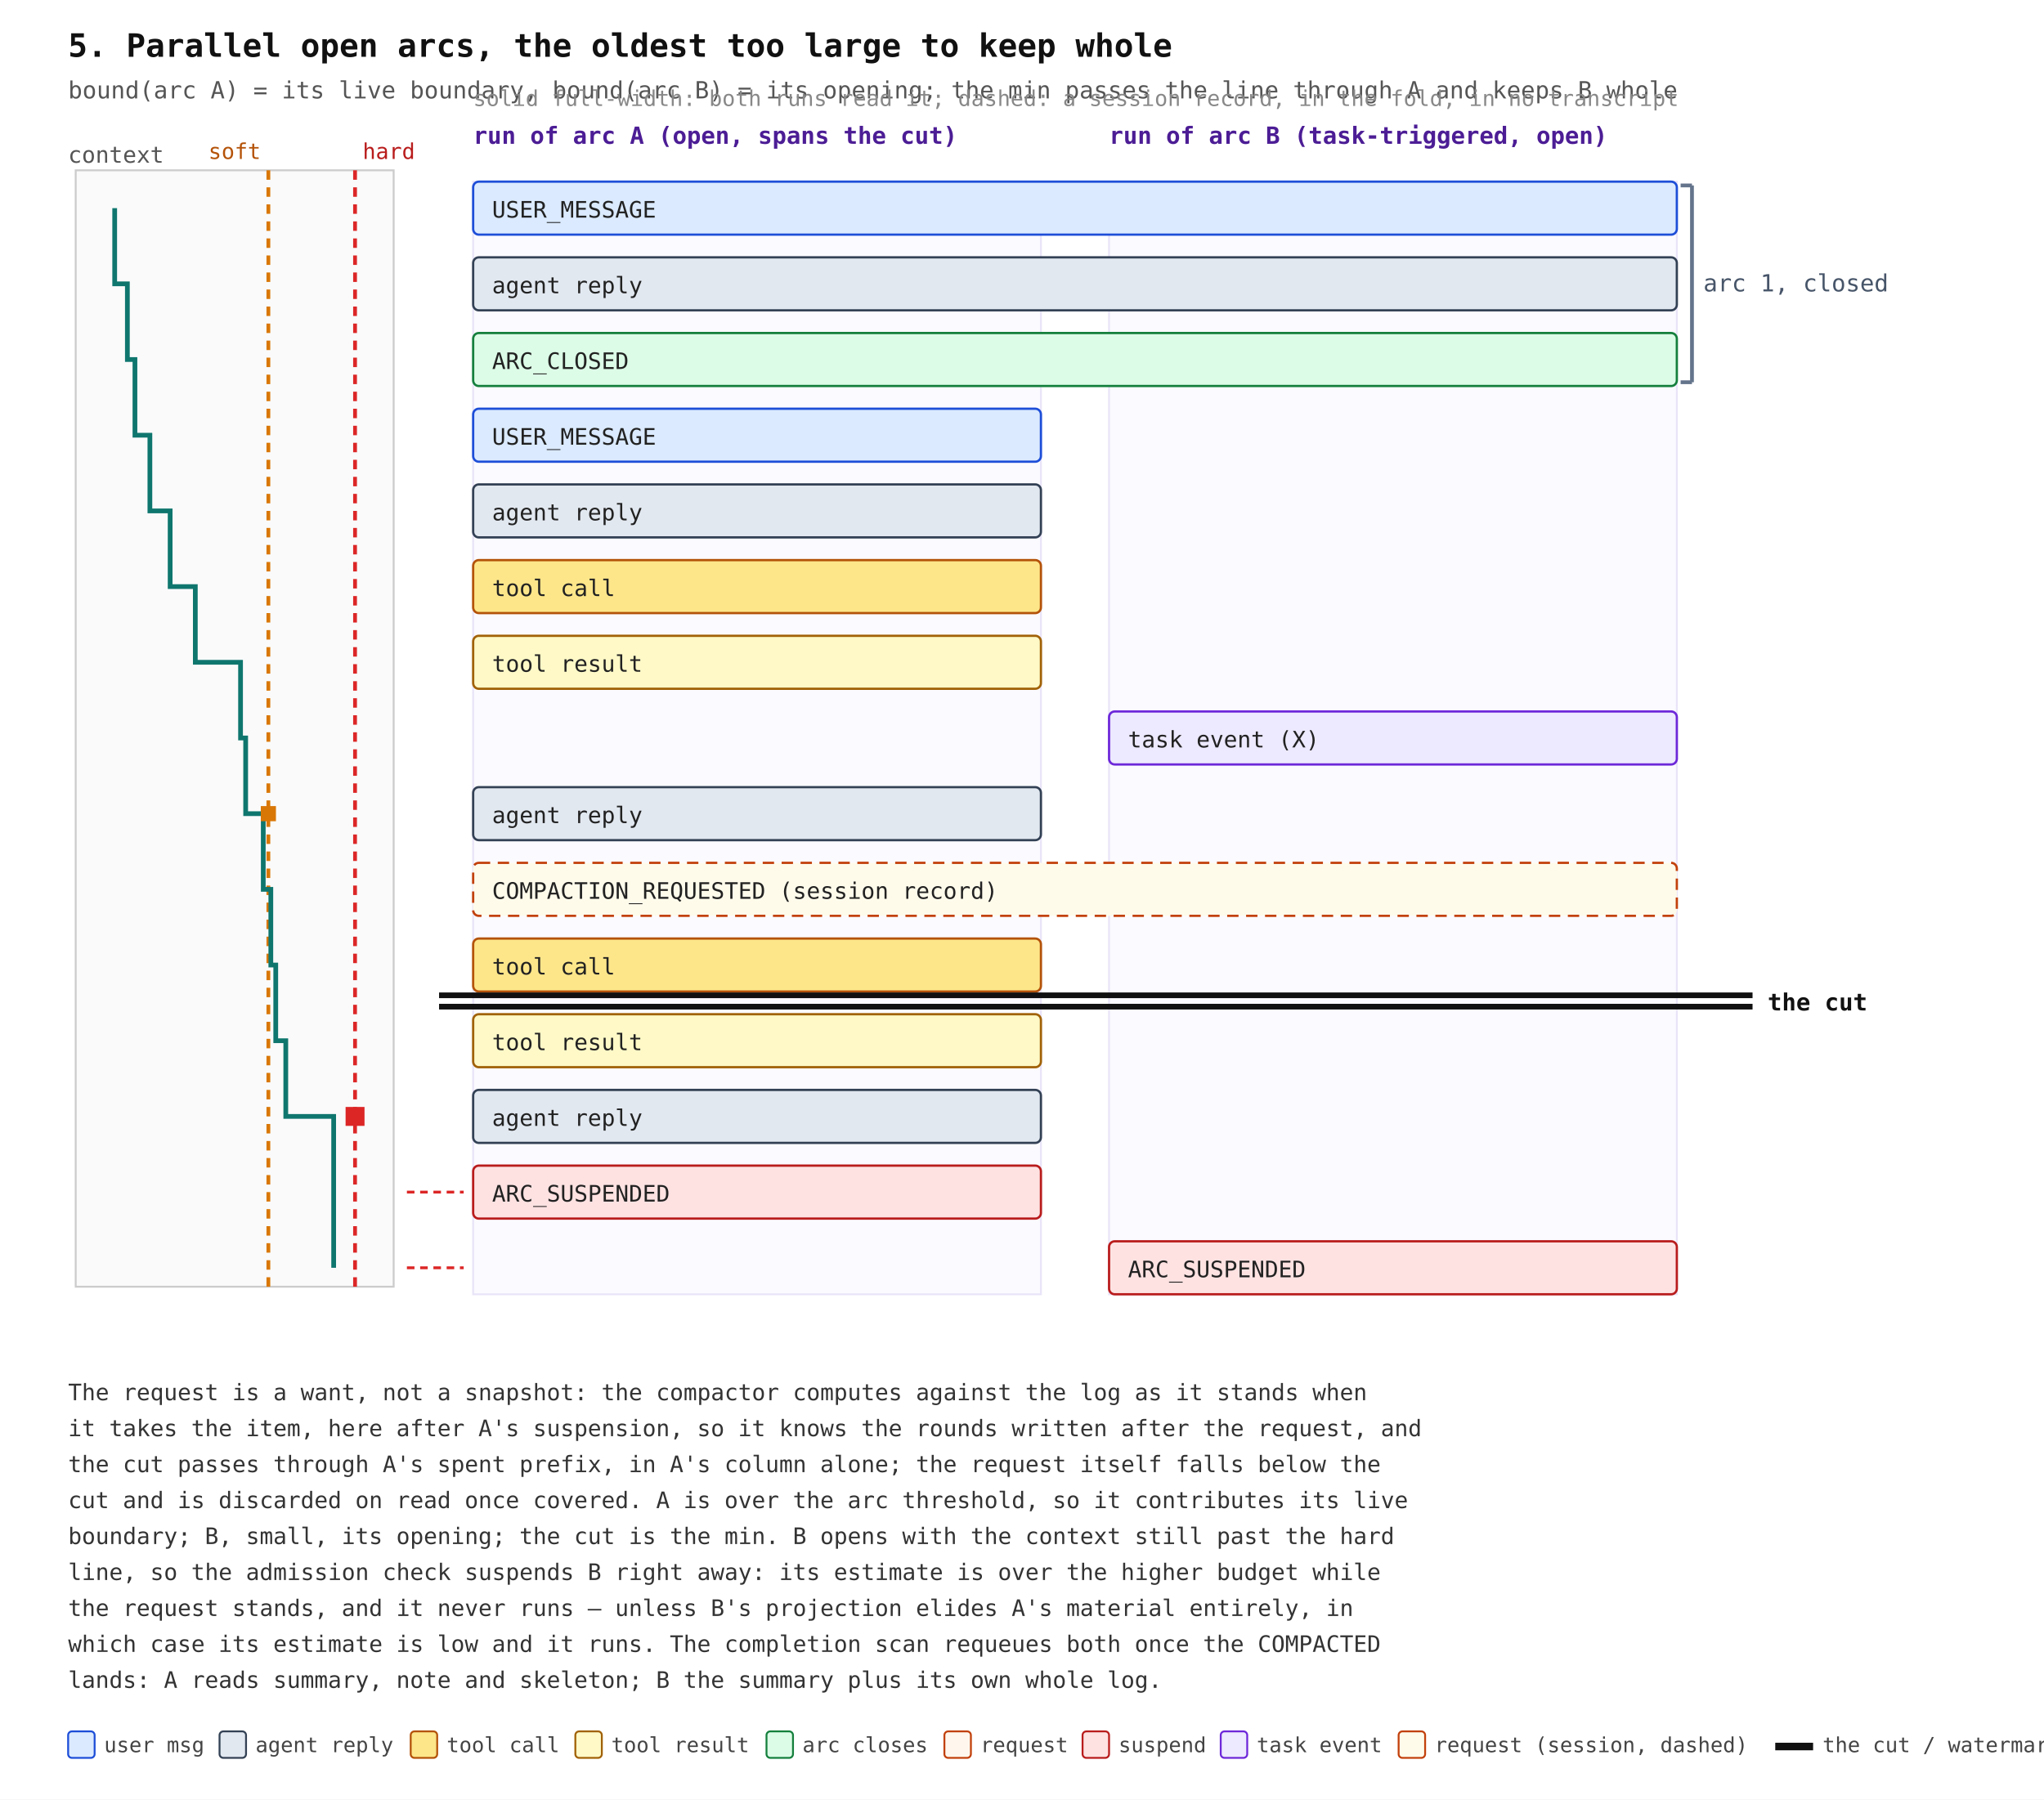
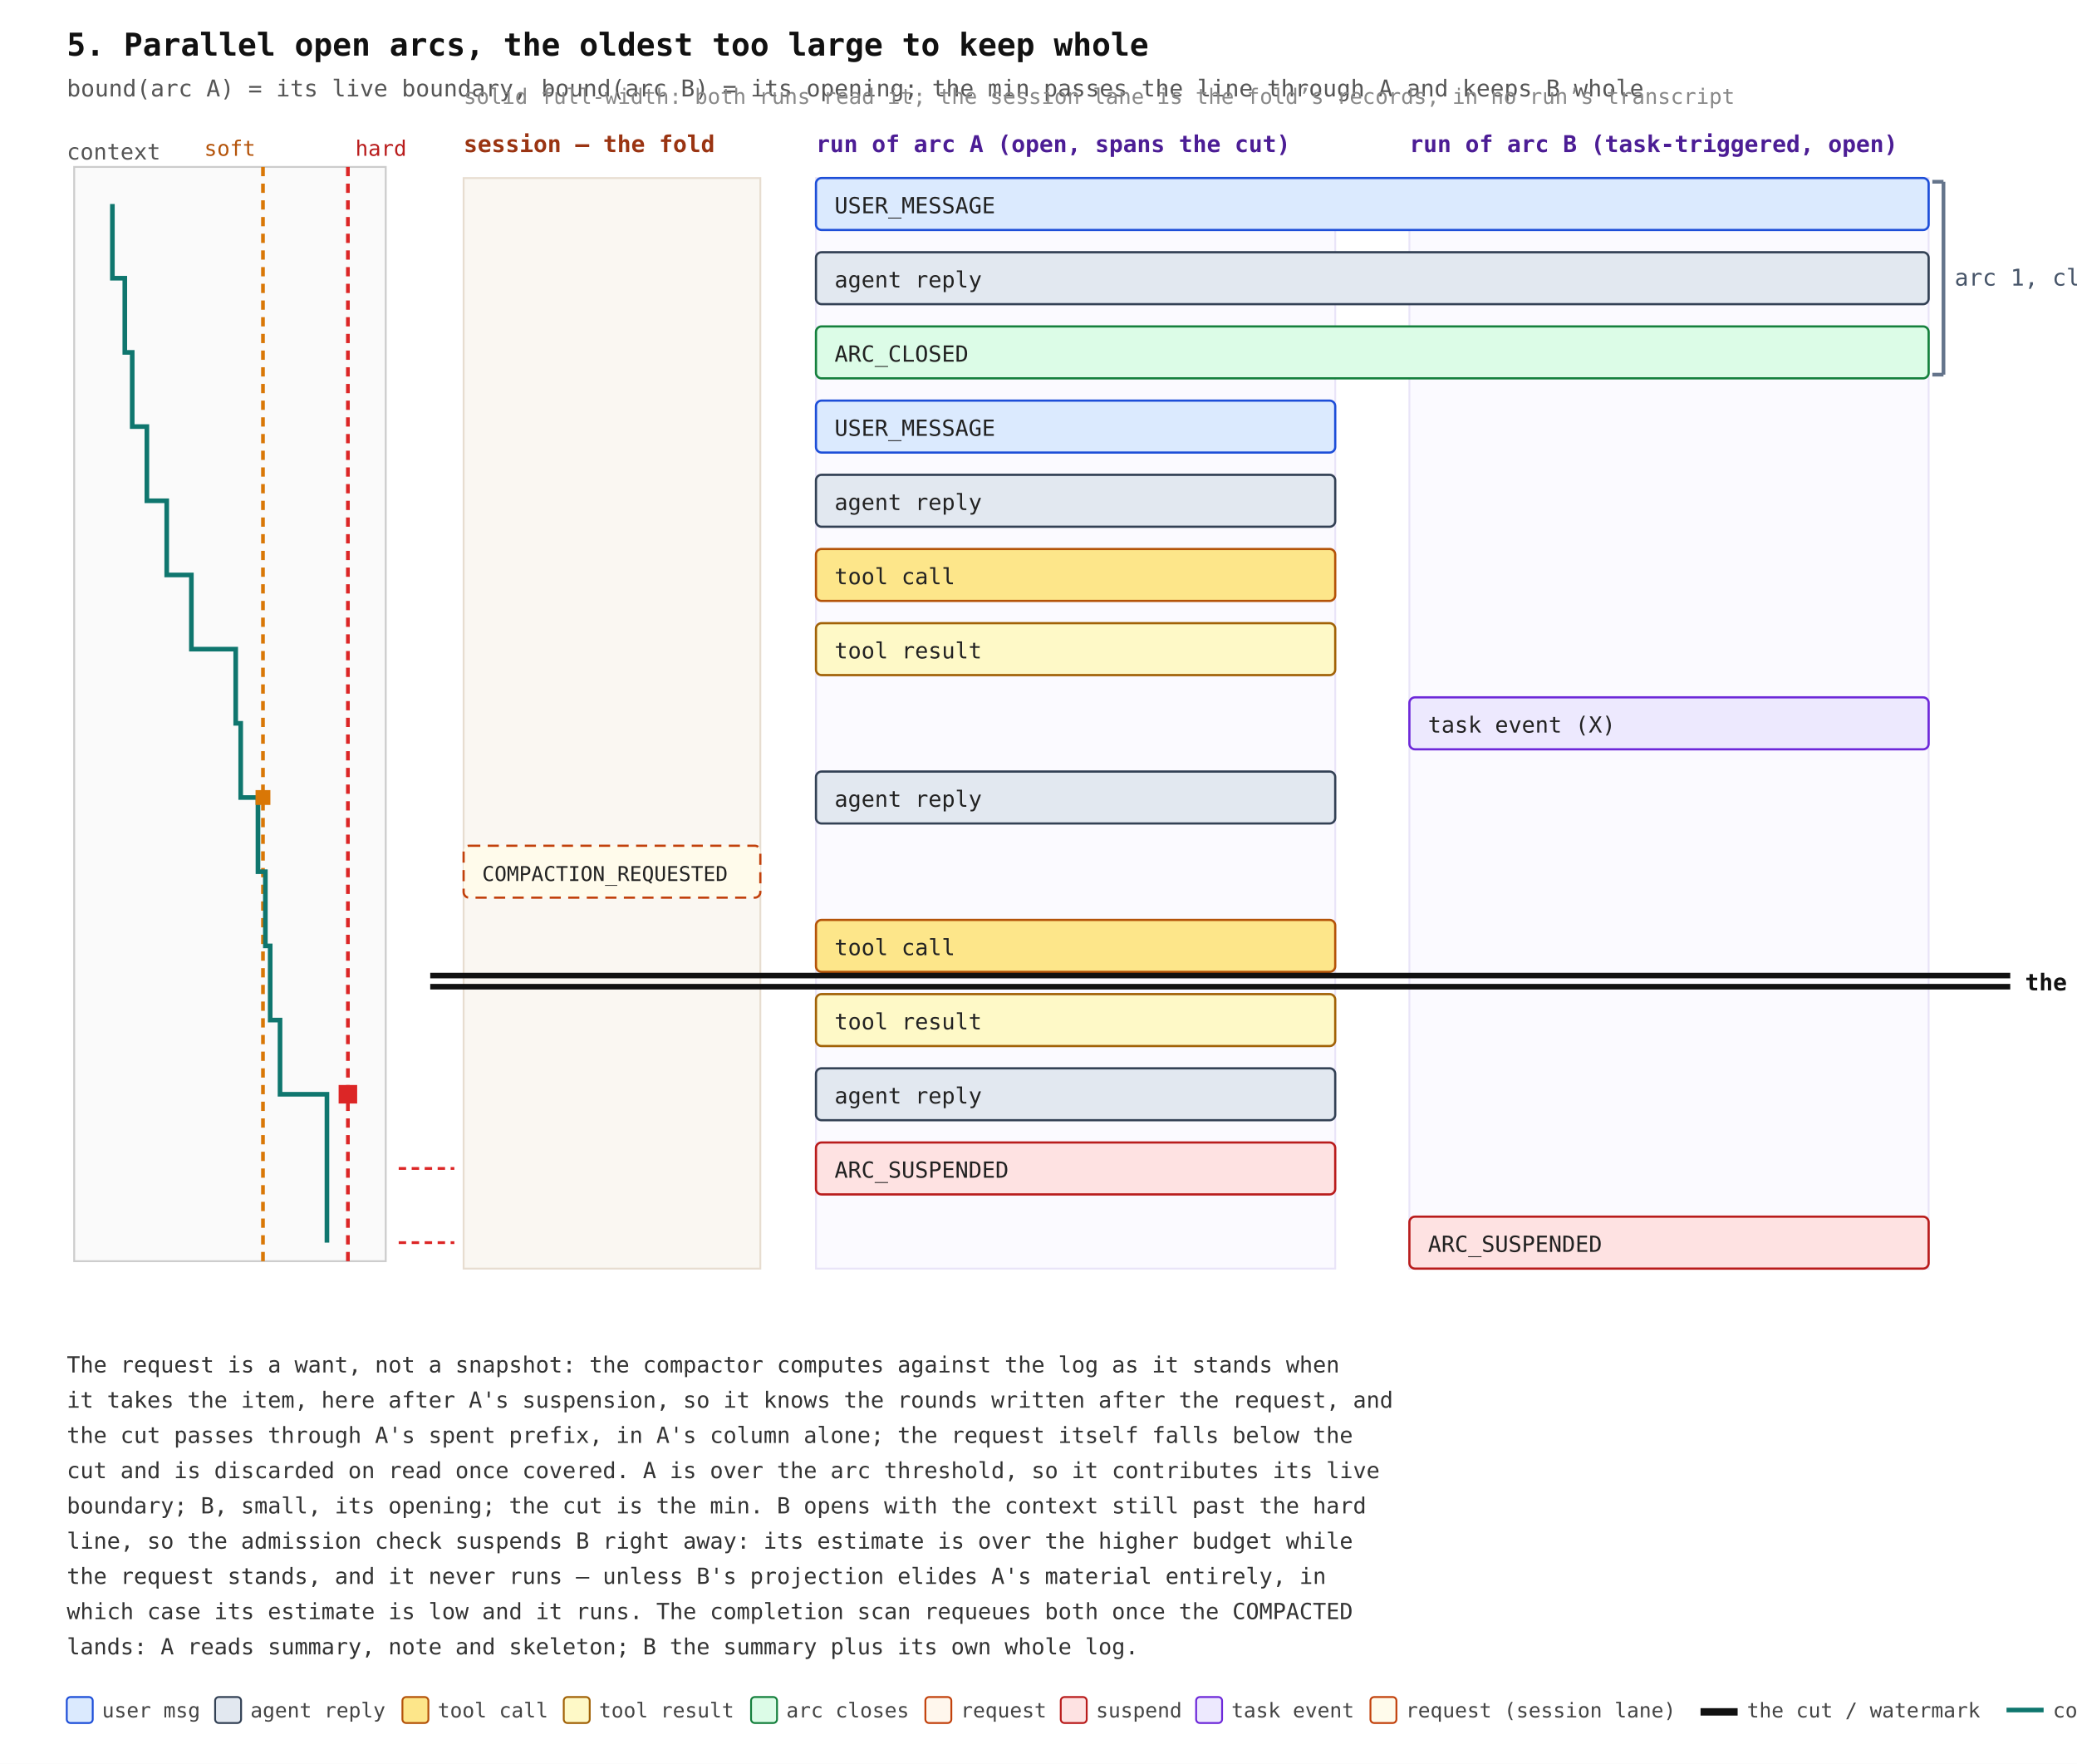
- <svg xmlns="http://www.w3.org/2000/svg" viewBox="0 0 1080 951" width="1080" font-family="ui-monospace, Menlo, Consolas, monospace">
+ <svg xmlns="http://www.w3.org/2000/svg" viewBox="0 0 1120 951" width="1120" font-family="ui-monospace, Menlo, Consolas, monospace">
  <rect width="100%" height="100%" fill="white" />
  <text x="36" y="30" font-size="17" font-weight="bold" fill="#111">5. Parallel open arcs, the oldest too large to keep whole</text>
  <text x="36" y="52" font-size="12.5" fill="#555">bound(arc A) = its live boundary, bound(arc B) = its opening; the min passes the line through A and keeps B whole</text>
-   <text x="250" y="56" font-size="11.5" fill="#888">solid full-width: both runs read it; dashed: a session record, in the fold, in no transcript</text>
-   <text x="250" y="76" font-size="12.5" font-weight="bold" fill="#4c1d95">run of arc A (open, spans the cut)</text>
-   <rect x="250" y="96" width="300" height="588" fill="#fbfaff" stroke="#e9e4f8" />
-   <text x="586" y="76" font-size="12.5" font-weight="bold" fill="#4c1d95">run of arc B (task-triggered, open)</text>
-   <rect x="586" y="96" width="300" height="588" fill="#fbfaff" stroke="#e9e4f8" />
+   <text x="250" y="56" font-size="11.5" fill="#888">solid full-width: both runs read it; the session lane is the fold’s records, in no run’s transcript</text>
+   <text x="250" y="82" font-size="12.5" font-weight="bold" fill="#9a3412">session — the fold</text>
+   <rect x="250" y="96" width="160" height="588" fill="#faf7f2" stroke="#e7ddd0" />
+   <text x="440" y="82" font-size="12.5" font-weight="bold" fill="#4c1d95">run of arc A (open, spans the cut)</text>
+   <rect x="440" y="96" width="280" height="588" fill="#fbfaff" stroke="#e9e4f8" />
+   <text x="760" y="82" font-size="12.5" font-weight="bold" fill="#4c1d95">run of arc B (task-triggered, open)</text>
+   <rect x="760" y="96" width="280" height="588" fill="#fbfaff" stroke="#e9e4f8" />
  <text x="36" y="86" font-size="12" fill="#555">context</text>
  <rect x="40" y="90" width="168" height="590" fill="#fafafa" stroke="#ccc" />
  <line x1="141.8" y1="90" x2="141.8" y2="680" stroke="#d97706" stroke-width="2" stroke-dasharray="5,4" />
  <line x1="187.6" y1="90" x2="187.6" y2="680" stroke="#dc2626" stroke-width="2" stroke-dasharray="5,4" />
  <text x="137.8" y="84" font-size="11.5" fill="#b45309" text-anchor="end">soft</text>
  <text x="191.6" y="84" font-size="11.5" fill="#b91c1c">hard</text>
  <polyline points="60.6,110.0 60.6,150.0 67.3,150.0 67.3,190.0 71.3,190.0 71.3,230.0 79.2,230.0 79.2,270.0 89.9,270.0 89.9,310.0 103.2,310.0 103.2,350.0 127.1,350.0 127.1,390.0 129.8,390.0 129.8,430.0 139.1,430.0 139.1,470.0 143.1,470.0 143.1,510.0 145.7,510.0 145.7,550.0 151.0,550.0 151.0,590.0 176.3,590.0 176.3,630.0 176.3,630.0 176.3,670.0 176.3,670.0" fill="none" stroke="#0f766e" stroke-width="2.5" />
  <rect x="137.8" y="426.0" width="8" height="8" fill="#d97706" />
  <rect x="182.6" y="585.0" width="10" height="10" fill="#dc2626" />
-   <rect x="250" y="96" width="636" height="28" rx="3" fill="#dbeafe" stroke="#1d4ed8" stroke-width="1.2" />
-   <text x="260" y="115" font-size="12" fill="#222">USER_MESSAGE</text>
-   <rect x="250" y="136" width="636" height="28" rx="3" fill="#e2e8f0" stroke="#334155" stroke-width="1.2" />
-   <text x="260" y="155" font-size="12" fill="#222">agent reply</text>
-   <rect x="250" y="176" width="636" height="28" rx="3" fill="#dcfce7" stroke="#15803d" stroke-width="1.2" />
-   <text x="260" y="195" font-size="12" fill="#222">ARC_CLOSED</text>
-   <rect x="250" y="216" width="300" height="28" rx="3" fill="#dbeafe" stroke="#1d4ed8" stroke-width="1.2" />
-   <text x="260" y="235" font-size="12" fill="#222">USER_MESSAGE</text>
-   <rect x="250" y="256" width="300" height="28" rx="3" fill="#e2e8f0" stroke="#334155" stroke-width="1.2" />
-   <text x="260" y="275" font-size="12" fill="#222">agent reply</text>
-   <rect x="250" y="296" width="300" height="28" rx="3" fill="#fde68a" stroke="#b45309" stroke-width="1.2" />
-   <text x="260" y="315" font-size="12" fill="#222">tool call</text>
-   <rect x="250" y="336" width="300" height="28" rx="3" fill="#fef9c7" stroke="#a16207" stroke-width="1.2" />
-   <text x="260" y="355" font-size="12" fill="#222">tool result</text>
-   <rect x="586" y="376" width="300" height="28" rx="3" fill="#ede9fe" stroke="#6d28d9" stroke-width="1.2" />
-   <text x="596" y="395" font-size="12" fill="#222">task event (X)</text>
-   <rect x="250" y="416" width="300" height="28" rx="3" fill="#e2e8f0" stroke="#334155" stroke-width="1.2" />
-   <text x="260" y="435" font-size="12" fill="#222">agent reply</text>
-   <rect x="250" y="456" width="636" height="28" rx="3" fill="#fffbeb" stroke="#c2410c" stroke-width="1.2" stroke-dasharray="6,4" />
-   <text x="260" y="475" font-size="12" fill="#222">COMPACTION_REQUESTED  (session record)</text>
-   <rect x="250" y="496" width="300" height="28" rx="3" fill="#fde68a" stroke="#b45309" stroke-width="1.2" />
-   <text x="260" y="515" font-size="12" fill="#222">tool call</text>
-   <rect x="250" y="536" width="300" height="28" rx="3" fill="#fef9c7" stroke="#a16207" stroke-width="1.2" />
-   <text x="260" y="555" font-size="12" fill="#222">tool result</text>
-   <rect x="250" y="576" width="300" height="28" rx="3" fill="#e2e8f0" stroke="#334155" stroke-width="1.2" />
-   <text x="260" y="595" font-size="12" fill="#222">agent reply</text>
-   <rect x="250" y="616" width="300" height="28" rx="3" fill="#fee2e2" stroke="#b91c1c" stroke-width="1.2" />
-   <text x="260" y="635" font-size="12" fill="#222">ARC_SUSPENDED</text>
-   <rect x="586" y="656" width="300" height="28" rx="3" fill="#fee2e2" stroke="#b91c1c" stroke-width="1.2" />
-   <text x="596" y="675" font-size="12" fill="#222">ARC_SUSPENDED</text>
+   <rect x="440" y="96" width="600" height="28" rx="3" fill="#dbeafe" stroke="#1d4ed8" stroke-width="1.2" />
+   <text x="450" y="115" font-size="12" fill="#222">USER_MESSAGE</text>
+   <rect x="440" y="136" width="600" height="28" rx="3" fill="#e2e8f0" stroke="#334155" stroke-width="1.2" />
+   <text x="450" y="155" font-size="12" fill="#222">agent reply</text>
+   <rect x="440" y="176" width="600" height="28" rx="3" fill="#dcfce7" stroke="#15803d" stroke-width="1.2" />
+   <text x="450" y="195" font-size="12" fill="#222">ARC_CLOSED</text>
+   <rect x="440" y="216" width="280" height="28" rx="3" fill="#dbeafe" stroke="#1d4ed8" stroke-width="1.2" />
+   <text x="450" y="235" font-size="12" fill="#222">USER_MESSAGE</text>
+   <rect x="440" y="256" width="280" height="28" rx="3" fill="#e2e8f0" stroke="#334155" stroke-width="1.2" />
+   <text x="450" y="275" font-size="12" fill="#222">agent reply</text>
+   <rect x="440" y="296" width="280" height="28" rx="3" fill="#fde68a" stroke="#b45309" stroke-width="1.2" />
+   <text x="450" y="315" font-size="12" fill="#222">tool call</text>
+   <rect x="440" y="336" width="280" height="28" rx="3" fill="#fef9c7" stroke="#a16207" stroke-width="1.2" />
+   <text x="450" y="355" font-size="12" fill="#222">tool result</text>
+   <rect x="760" y="376" width="280" height="28" rx="3" fill="#ede9fe" stroke="#6d28d9" stroke-width="1.2" />
+   <text x="770" y="395" font-size="12" fill="#222">task event (X)</text>
+   <rect x="440" y="416" width="280" height="28" rx="3" fill="#e2e8f0" stroke="#334155" stroke-width="1.2" />
+   <text x="450" y="435" font-size="12" fill="#222">agent reply</text>
+   <rect x="250" y="456" width="160" height="28" rx="3" fill="#fffbeb" stroke="#c2410c" stroke-width="1.2" stroke-dasharray="6,4" />
+   <text x="260" y="475" font-size="11.0" fill="#222">COMPACTION_REQUESTED</text>
+   <rect x="440" y="496" width="280" height="28" rx="3" fill="#fde68a" stroke="#b45309" stroke-width="1.2" />
+   <text x="450" y="515" font-size="12" fill="#222">tool call</text>
+   <rect x="440" y="536" width="280" height="28" rx="3" fill="#fef9c7" stroke="#a16207" stroke-width="1.2" />
+   <text x="450" y="555" font-size="12" fill="#222">tool result</text>
+   <rect x="440" y="576" width="280" height="28" rx="3" fill="#e2e8f0" stroke="#334155" stroke-width="1.2" />
+   <text x="450" y="595" font-size="12" fill="#222">agent reply</text>
+   <rect x="440" y="616" width="280" height="28" rx="3" fill="#fee2e2" stroke="#b91c1c" stroke-width="1.2" />
+   <text x="450" y="635" font-size="12" fill="#222">ARC_SUSPENDED</text>
+   <rect x="760" y="656" width="280" height="28" rx="3" fill="#fee2e2" stroke="#b91c1c" stroke-width="1.2" />
+   <text x="770" y="675" font-size="12" fill="#222">ARC_SUSPENDED</text>
  <path d="M 215 630 H 245" stroke="#dc2626" stroke-width="1.5" stroke-dasharray="4,3" />
  <path d="M 215 670 H 245" stroke="#dc2626" stroke-width="1.5" stroke-dasharray="4,3" />
-   <path d="M 894 98 V 202" stroke="#64748b" stroke-width="2" fill="none" />
-   <path d="M 888 98 H 894 M 888 202 H 894" stroke="#64748b" stroke-width="2" fill="none" />
-   <text x="900" y="154.0" font-size="12.5" fill="#475569">arc 1, closed</text>
-   <line x1="232" y1="526" x2="926" y2="526" stroke="#111" stroke-width="3" />
-   <line x1="232" y1="532" x2="926" y2="532" stroke="#111" stroke-width="3" />
-   <text x="934" y="534" font-size="12.5" font-weight="bold" fill="#111">the cut</text>
+   <path d="M 1048 98 V 202" stroke="#64748b" stroke-width="2" fill="none" />
+   <path d="M 1042 98 H 1048 M 1042 202 H 1048" stroke="#64748b" stroke-width="2" fill="none" />
+   <text x="1054" y="154.0" font-size="12.5" fill="#475569">arc 1, closed</text>
+   <line x1="232" y1="526" x2="1084" y2="526" stroke="#111" stroke-width="3" />
+   <line x1="232" y1="532" x2="1084" y2="532" stroke="#111" stroke-width="3" />
+   <text x="1092" y="534" font-size="12.5" font-weight="bold" fill="#111">the cut</text>
  <text x="36" y="740" font-size="12" fill="#333">The request is a want, not a snapshot: the compactor computes against the log as it stands when</text>
  <text x="36" y="759" font-size="12" fill="#333">it takes the item, here after A's suspension, so it knows the rounds written after the request, and</text>
  <text x="36" y="778" font-size="12" fill="#333">the cut passes through A's spent prefix, in A's column alone; the request itself falls below the</text>
  <text x="36" y="797" font-size="12" fill="#333">cut and is discarded on read once covered. A is over the arc threshold, so it contributes its live</text>
  <text x="36" y="816" font-size="12" fill="#333">boundary; B, small, its opening; the cut is the min. B opens with the context still past the hard</text>
  <text x="36" y="835" font-size="12" fill="#333">line, so the admission check suspends B right away: its estimate is over the higher budget while</text>
  <text x="36" y="854" font-size="12" fill="#333">the request stands, and it never runs — unless B's projection elides A's material entirely, in</text>
  <text x="36" y="873" font-size="12" fill="#333">which case its estimate is low and it runs. The completion scan requeues both once the COMPACTED</text>
  <text x="36" y="892" font-size="12" fill="#333">lands: A reads summary, note and skeleton; B the summary plus its own whole log.</text>
  <rect x="36" y="915" width="14" height="14" rx="2" fill="#dbeafe" stroke="#1d4ed8" />
  <text x="55" y="926" font-size="11" fill="#444">user msg</text>
  <rect x="116" y="915" width="14" height="14" rx="2" fill="#e2e8f0" stroke="#334155" />
  <text x="135" y="926" font-size="11" fill="#444">agent reply</text>
  <rect x="217" y="915" width="14" height="14" rx="2" fill="#fde68a" stroke="#b45309" />
  <text x="236" y="926" font-size="11" fill="#444">tool call</text>
  <rect x="304" y="915" width="14" height="14" rx="2" fill="#fef9c7" stroke="#a16207" />
  <text x="323" y="926" font-size="11" fill="#444">tool result</text>
  <rect x="405" y="915" width="14" height="14" rx="2" fill="#dcfce7" stroke="#15803d" />
  <text x="424" y="926" font-size="11" fill="#444">arc closes</text>
  <rect x="499" y="915" width="14" height="14" rx="2" fill="#fff7ed" stroke="#c2410c" />
  <text x="518" y="926" font-size="11" fill="#444">request</text>
  <rect x="572" y="915" width="14" height="14" rx="2" fill="#fee2e2" stroke="#b91c1c" />
  <text x="591" y="926" font-size="11" fill="#444">suspend</text>
  <rect x="645" y="915" width="14" height="14" rx="2" fill="#ede9fe" stroke="#6d28d9" />
  <text x="664" y="926" font-size="11" fill="#444">task event</text>
  <rect x="739" y="915" width="14" height="14" rx="2" fill="#fffbeb" stroke="#c2410c" />
-   <text x="758" y="926" font-size="11" fill="#444">request (session, dashed)</text>
-   <rect x="938" y="921" width="20" height="4" fill="#111" />
-   <text x="963" y="926" font-size="11" fill="#444">the cut / watermark</text>
-   <line x1="1103" y1="922" x2="1123" y2="922" stroke="#0f766e" stroke-width="2.5" />
-   <text x="1128" y="926" font-size="11" fill="#444">context estimate, one step per event</text>
+   <text x="758" y="926" font-size="11" fill="#444">request (session lane)</text>
+   <rect x="917" y="921" width="20" height="4" fill="#111" />
+   <text x="942" y="926" font-size="11" fill="#444">the cut / watermark</text>
+   <line x1="1082" y1="922" x2="1102" y2="922" stroke="#0f766e" stroke-width="2.5" />
+   <text x="1107" y="926" font-size="11" fill="#444">context estimate, one step per event</text>
</svg>
